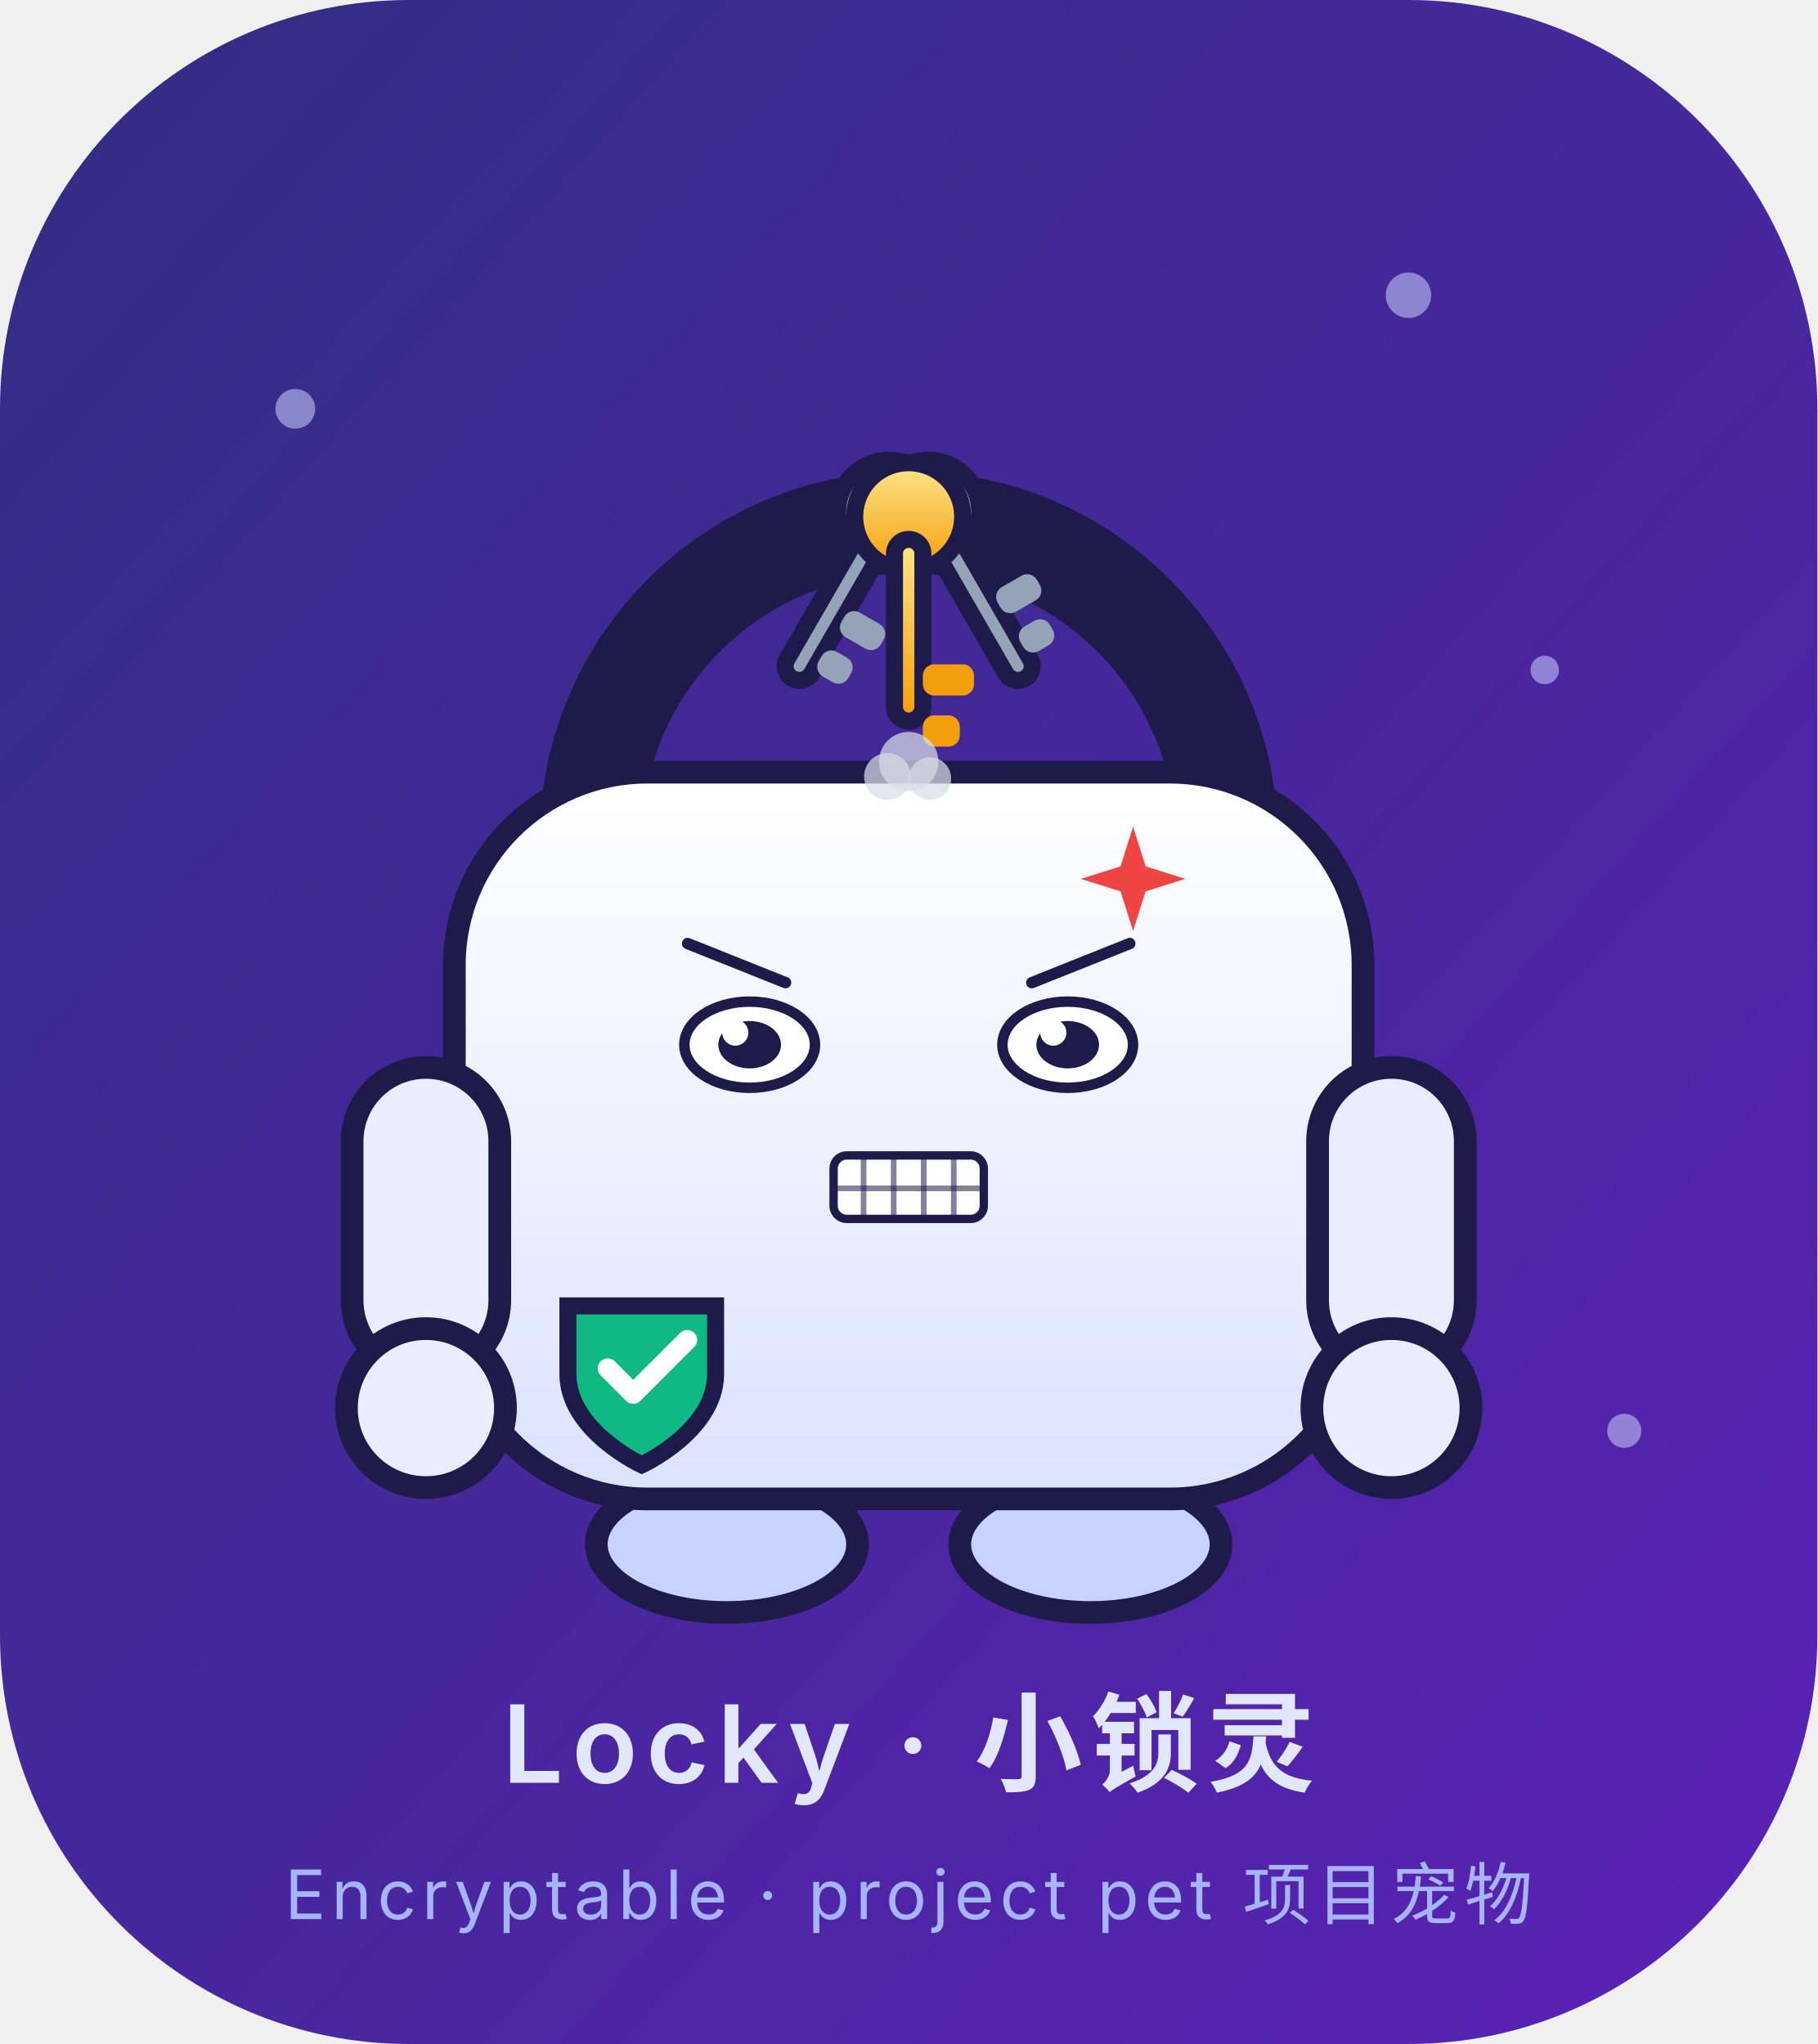
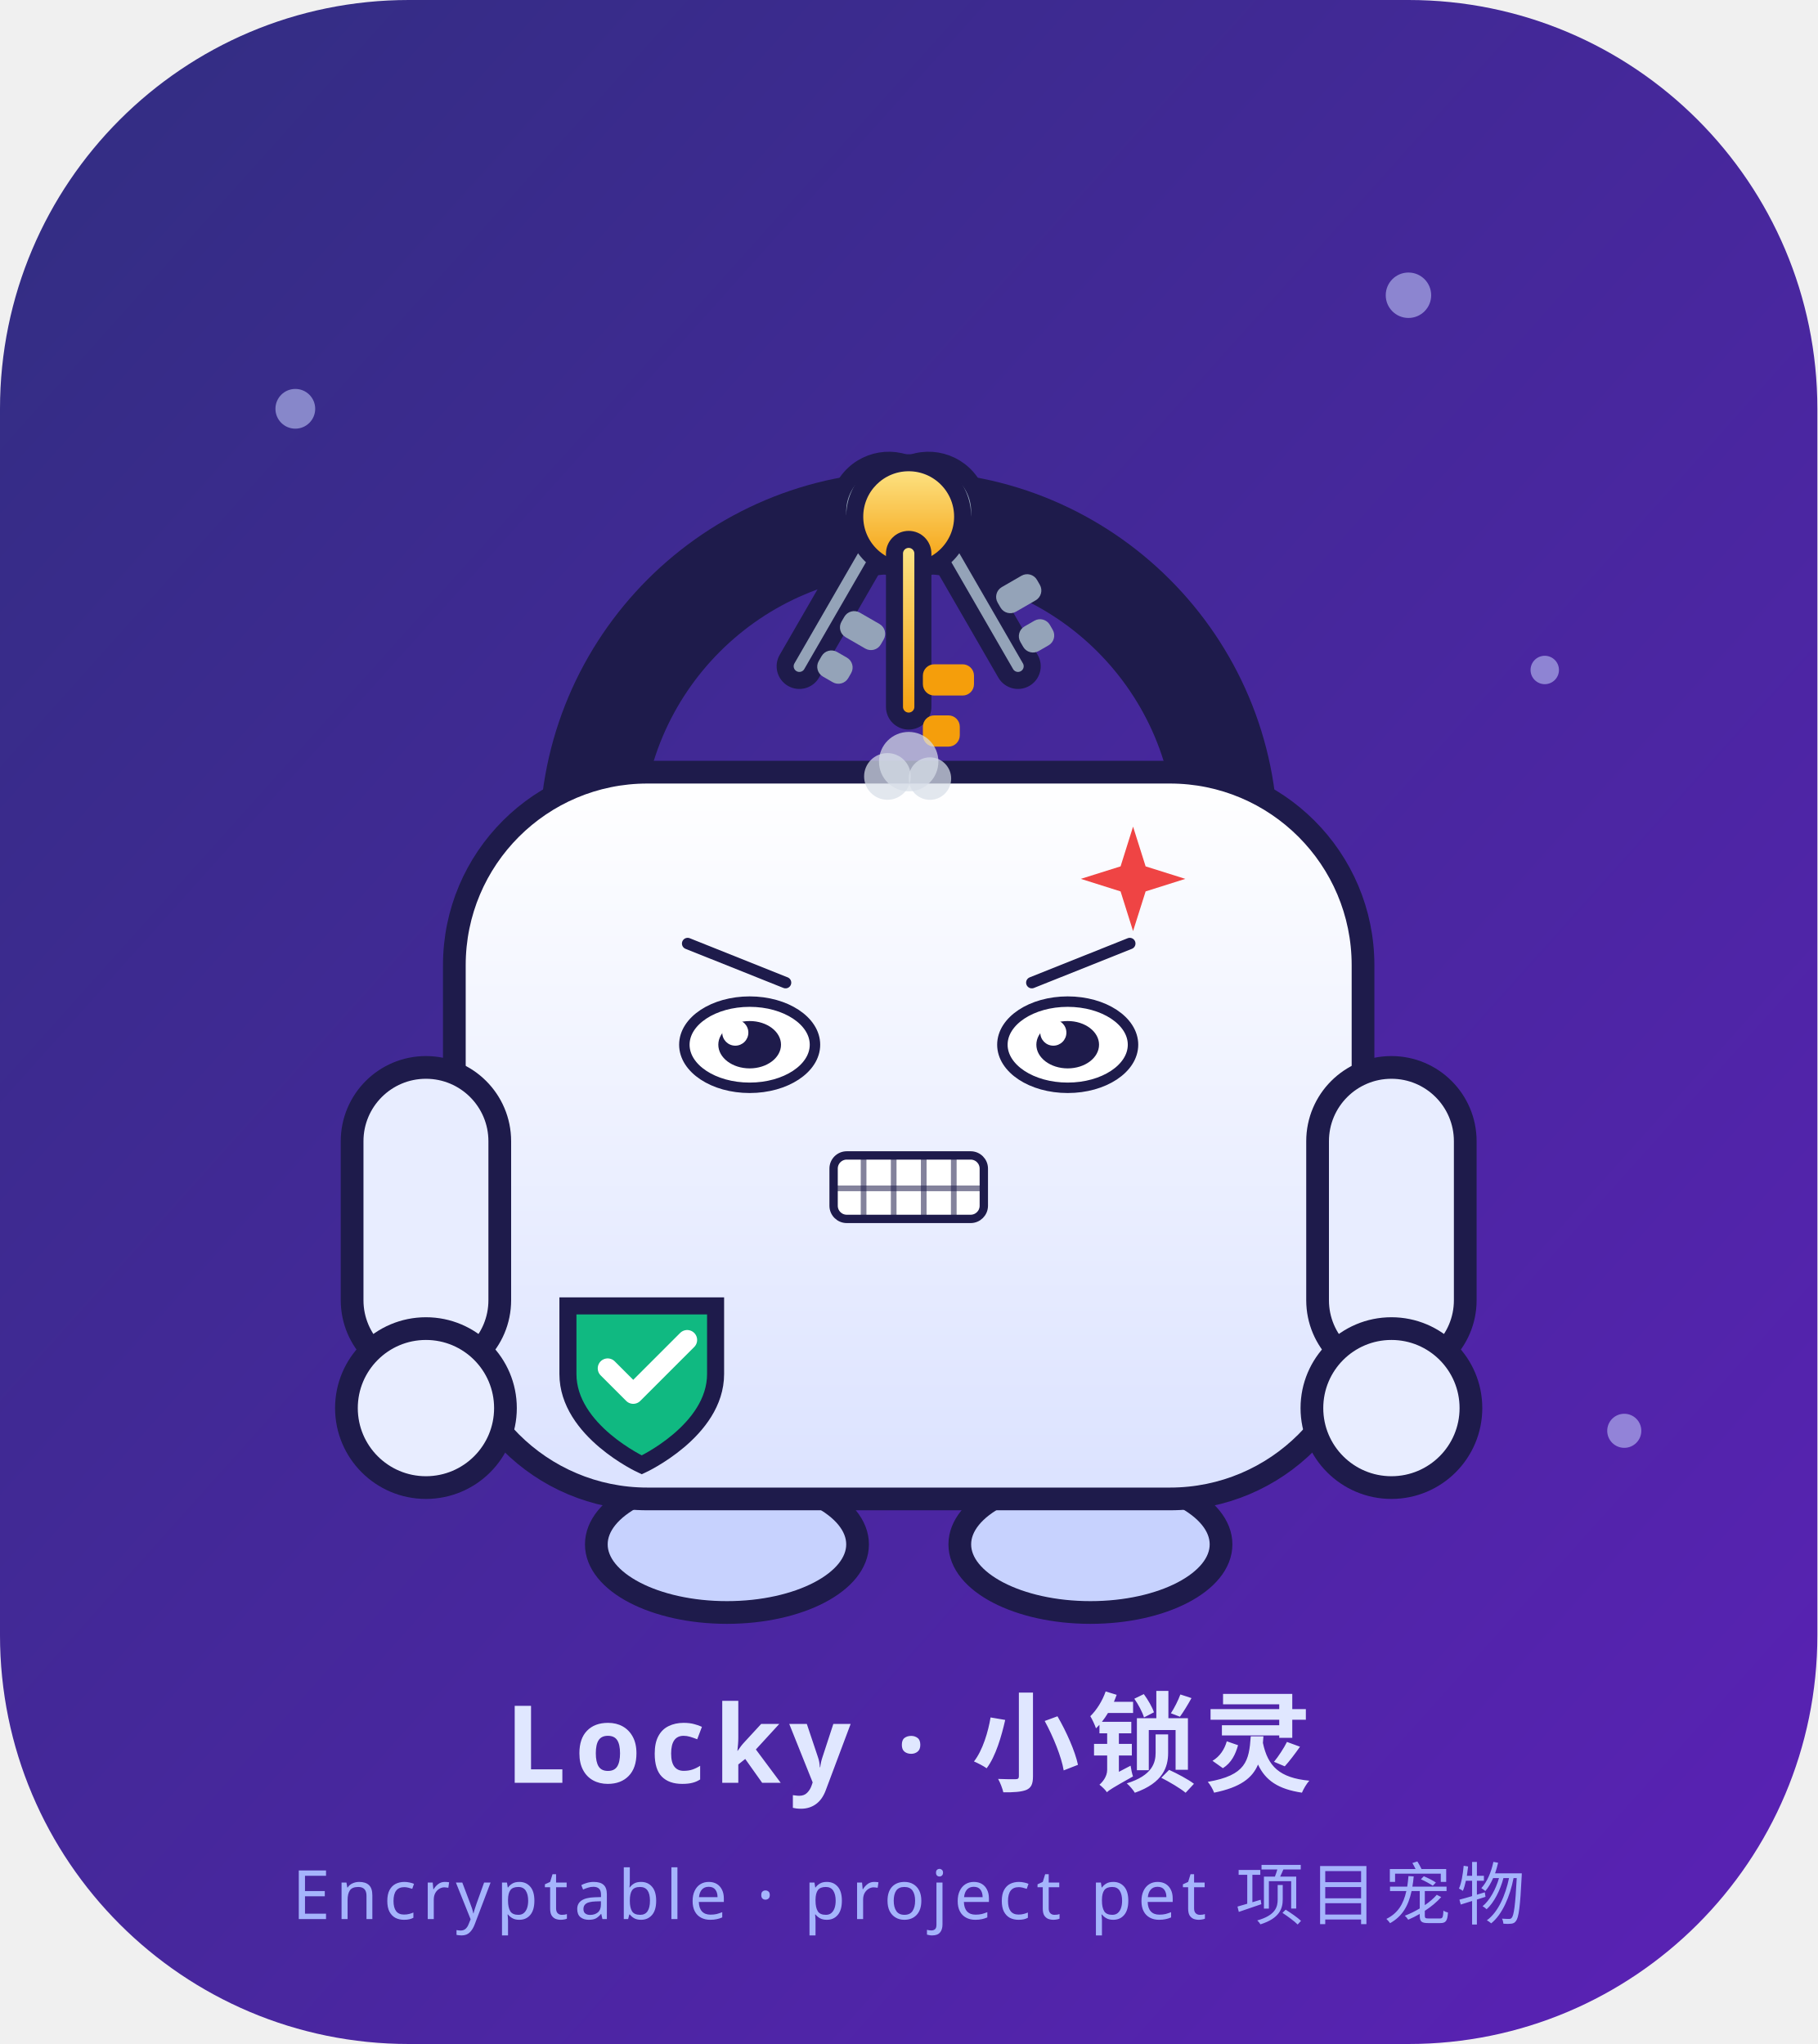
<svg xmlns="http://www.w3.org/2000/svg" viewBox="0 0 320 360" width="320" height="360" role="img" aria-label="Locky · 愤怒 Angry">
  <style>
.ex-motion { animation: ex-shake 0.24s ease-in-out infinite; transform-box: fill-box; transform-origin: 50% 50%; }
.ex-anim-tear { animation: ex-tear 1.8s ease-in infinite; transform-box: fill-box; transform-origin: center; }
.ex-anim-sweat { animation: ex-tear 1.5s ease-in infinite; transform-box: fill-box; transform-origin: center; }
.ex-anim-heart { animation: ex-heart 2.2s ease-out infinite; transform-box: fill-box; transform-origin: center; }
.ex-anim-spark { animation: ex-spark 1.9s ease-in-out infinite; transform-box: fill-box; transform-origin: center; }
.ex-anim-rain { animation: ex-rain 1.4s linear infinite; transform-box: fill-box; transform-origin: center; }
.ex-anim-confetti { animation: ex-confetti 2.4s linear infinite; transform-box: fill-box; transform-origin: center; }
.ex-anim-pulse { animation: ex-pulse 1.6s ease-in-out infinite; transform-box: fill-box; transform-origin: center; }
.ex-anim-knock { animation: ex-knock 0.55s ease-in-out infinite; transform-box: fill-box; transform-origin: center; }
.ex-anim-knockline { animation: ex-knockline 0.55s ease-out infinite; transform-box: fill-box; transform-origin: center; }
.ex-anim-palm { animation: ex-palm 0.9s ease-in-out infinite; transform-box: fill-box; transform-origin: center; }
.ex-anim-steam { animation: ex-steam 1.8s ease-out infinite; transform-box: fill-box; transform-origin: center; }
.ex-anim-shock { animation: ex-shock 0.5s ease-in-out infinite; transform-box: fill-box; transform-origin: center; }
.ex-anim-please { animation: ex-please 1.4s ease-in-out infinite; transform-box: fill-box; transform-origin: center; }
.ex-anim-drift { animation: ex-drift 4.5s ease-in-out infinite; transform-box: fill-box; transform-origin: center; }
@keyframes ex-shake { 0%,100% { transform: translateX(0); } 20% { transform: translateX(-6.26px); } 40% { transform: translateX(6.26px); } 60% { transform: translateX(-4.05px); } 80% { transform: translateX(2.58px); } }
@keyframes ex-tear { 0% { transform: translateY(0); opacity: 0; } 18% { opacity: 1; } 100% { transform: translateY(12.65px); opacity: 0; } }
@keyframes ex-heart { 0% { transform: translateY(0) scale(.65); opacity: 0; } 20% { opacity: 1; } 100% { transform: translateY(-20.7px) scale(1.15); opacity: 0; } }
@keyframes ex-spark { 0%,100% { transform: scale(.6) rotate(0deg); opacity: .3; } 50% { transform: scale(1.15) rotate(25deg); opacity: 1; } }
@keyframes ex-rain { 0% { transform: translateY(0); opacity: 0; } 20% { opacity: 1; } 100% { transform: translateY(13.8px); opacity: 0; } }
@keyframes ex-confetti { 0% { transform: translateY(-4.02px) rotate(0deg); opacity: 1; } 100% { transform: translateY(18.4px) rotate(200deg); opacity: 0; } }
@keyframes ex-pulse { 0%,100% { transform: scale(1); opacity: .35; } 50% { transform: scale(1.18); opacity: .7; } }
@keyframes ex-knock { 0%,100% { transform: translateX(5.17px); } 35% { transform: translateX(0); } }
@keyframes ex-knockline { 0%,100% { transform: scaleX(.6); opacity: .35; } 35% { transform: scaleX(1); opacity: 1; } }
@keyframes ex-palm { 0%,100% { transform: translateY(0) rotate(0deg); } 50% { transform: translateY(-1.38px) rotate(-4deg); } }
@keyframes ex-steam { 0% { transform: translateY(0); opacity: .7; } 100% { transform: translateY(-10.35px); opacity: 0; } }
@keyframes ex-shock { 0%,100% { transform: scaleX(.7); opacity: .4; } 50% { transform: scaleX(1.25); opacity: 1; } }
@keyframes ex-please { 0%,100% { transform: translateY(0); } 50% { transform: translateY(-2.07px); } }
@keyframes ex-drift { 0%,100% { transform: translateY(0); } 50% { transform: translateY(-2.3px); } }
@media (prefers-reduced-motion: reduce) {
  .ex-motion, [class*="ex-anim-"] { animation: none !important; }
}
</style>
  <g class="ex-motion ex-angry">
    <g class="ex-base">
      <defs>
        <linearGradient id="bg" x1="0" y1="0" x2="1" y2="1">
          <stop offset="0" stop-color="#312E81" />
          <stop offset="1" stop-color="#5B21B6" />
        </linearGradient>
        <linearGradient id="body" x1="0" y1="0" x2="0" y2="1">
          <stop offset="0" stop-color="#FFFFFF" />
          <stop offset="1" stop-color="#DBE2FF" />
        </linearGradient>
        <linearGradient id="keyGold" x1="0" y1="0" x2="0" y2="1">
          <stop offset="0" stop-color="#FDE68A" />
          <stop offset="1" stop-color="#F59E0B" />
        </linearGradient>
      </defs>
      <rect width="320" height="360" rx="72" fill="url(#bg)" />
      <g opacity="0.55" fill="#C7D2FE">
        <circle cx="52" cy="72" r="3.5" />
        <circle cx="272" cy="118" r="2.5" />
        <circle cx="248" cy="52" r="4" />
        <circle cx="70" cy="228" r="2.5" />
        <circle cx="286" cy="252" r="3" />
      </g>
      <g transform="translate(0,-10)">
        <ellipse cx="128" cy="282" rx="23" ry="12" fill="#C7D2FE" stroke="#1E1B4B" stroke-width="4" />
        <ellipse cx="192" cy="282" rx="23" ry="12" fill="#C7D2FE" stroke="#1E1B4B" stroke-width="4" />
        <path d="M104 158 A56 56 0 0 1 216 158" fill="none" stroke="#1E1B4B" stroke-width="18" stroke-linecap="round" />
        <g transform="rotate(-30 160 94)">
          <circle cx="160" cy="101" r="9" fill="#94A3B8" stroke="#1E1B4B" stroke-width="3" />
          <rect x="157.5" y="105" width="5" height="30" rx="2.5" fill="#94A3B8" stroke="#1E1B4B" stroke-width="3" />
          <rect x="162.5" y="119" width="8" height="5" rx="2" fill="#94A3B8" />
          <rect x="162.5" y="127" width="6" height="5" rx="2" fill="#94A3B8" />
        </g>
        <g transform="rotate(30 160 94)">
          <circle cx="160" cy="101" r="9" fill="#94A3B8" stroke="#1E1B4B" stroke-width="3" />
          <rect x="157.5" y="105" width="5" height="30" rx="2.5" fill="#94A3B8" stroke="#1E1B4B" stroke-width="3" />
          <rect x="162.5" y="119" width="8" height="5" rx="2" fill="#94A3B8" />
          <rect x="162.5" y="127" width="6" height="5" rx="2" fill="#94A3B8" />
        </g>
        <g>
          <circle cx="160" cy="101" r="9.5" fill="url(#keyGold)" stroke="#1E1B4B" stroke-width="3" />
          <rect x="157.5" y="105" width="5" height="32" rx="2.5" fill="url(#keyGold)" stroke="#1E1B4B" stroke-width="3" />
          <rect x="162.5" y="127" width="9" height="5.5" rx="2" fill="#F59E0B" />
          <rect x="162.5" y="136" width="6.5" height="5.5" rx="2" fill="#F59E0B" />
        </g>
        <rect x="80" y="146" width="160" height="128" rx="34" fill="url(#body)" stroke="#1E1B4B" stroke-width="4" />
        <rect x="62" y="198" width="26" height="54" rx="13" fill="#E8EDFF" stroke="#1E1B4B" stroke-width="4" />
        <rect x="232" y="198" width="26" height="54" rx="13" fill="#E8EDFF" stroke="#1E1B4B" stroke-width="4" />
        <circle cx="75" cy="258" r="14" fill="#E8EDFF" stroke="#1E1B4B" stroke-width="4" />
        <circle cx="245" cy="258" r="14" fill="#E8EDFF" stroke="#1E1B4B" stroke-width="4" />
        <path d="M100 240 h26 v12 c0 10 -13 16 -13 16 s-13 -6 -13 -16 z" fill="#10B981" stroke="#1E1B4B" stroke-width="3" />
        <path d="M107 251 l4.5 4.5 l9.5 -9.5" fill="none" stroke="#FFFFFF" stroke-width="3.5" stroke-linecap="round" stroke-linejoin="round" />
      </g>
-       <text x="160" y="314" text-anchor="middle" font-family="ui-sans-serif,-apple-system,'Segoe UI','Noto Sans SC','Microsoft YaHei',sans-serif" font-size="19" font-weight="600" fill="#E0E7FF" letter-spacing="1.5">Locky · 小锁灵</text>
-       <text x="160" y="338" text-anchor="middle" font-family="ui-sans-serif,-apple-system,'Segoe UI','Noto Sans SC','Microsoft YaHei',sans-serif" font-size="12" fill="#A5B4FC" letter-spacing="1">Encryptable · project pet 项目宠物</text>
+       <text x="160" y="314" text-anchor="middle" font-family="'Noto Sans SC','Source Han Sans SC',sans-serif" font-size="19" font-weight="600" fill="#E0E7FF" letter-spacing="1.5">Locky · 小锁灵</text>
+       <text x="160" y="338" text-anchor="middle" font-family="'Noto Sans SC','Source Han Sans SC',sans-serif" font-size="12" fill="#A5B4FC" letter-spacing="1">Encryptable · project pet 项目宠物</text>
    </g>
    <g class="ex-face">
      <path d="M 121.08,166.18 L 138.32,173.07" stroke="#1E1B4B" stroke-width="2.01" stroke-linecap="round" />
      <path d="M 198.93,166.18 L 181.68,173.07" stroke="#1E1B4B" stroke-width="2.01" stroke-linecap="round" />
      <ellipse cx="132" cy="184" rx="11.5" ry="7.59" fill="#FFFFFF" stroke="#1E1B4B" stroke-width="1.84" />
      <ellipse cx="132" cy="184" rx="5.52" ry="4.17" fill="#1E1B4B" />
      <circle cx="129.47" cy="181.87" r="2.3" fill="#FFFFFF" />
      <ellipse cx="188" cy="184" rx="11.5" ry="7.59" fill="#FFFFFF" stroke="#1E1B4B" stroke-width="1.84" />
      <ellipse cx="188" cy="184" rx="5.52" ry="4.17" fill="#1E1B4B" />
      <circle cx="185.47" cy="181.87" r="2.3" fill="#FFFFFF" />
      <rect x="146.78" y="203.5" width="26.45" height="11.18" rx="2.32" fill="#FFFFFF" stroke="#1E1B4B" stroke-width="1.47" />
      <path d="M 152.06,203.5 L 152.06,214.68" stroke="#1E1B4B" stroke-width="1" opacity=".55" />
      <path d="M 157.36,203.5 L 157.36,214.68" stroke="#1E1B4B" stroke-width="1" opacity=".55" />
      <path d="M 162.65,203.5 L 162.65,214.68" stroke="#1E1B4B" stroke-width="1" opacity=".55" />
      <path d="M 167.94,203.5 L 167.94,214.68" stroke="#1E1B4B" stroke-width="1" opacity=".55" />
      <path d="M 146.78,209.3 L 173.22,209.3" stroke="#1E1B4B" stroke-width="1" opacity=".55" />
      <g class="ex-anim-pulse">
        <path d="M 199.51,145.59 L 201.72,152.59 L 208.71,154.79 L 201.72,157 L 199.51,163.99 L 197.31,157 L 190.31,154.79 L 197.31,152.59 Z" fill="#EF4444" />
      </g>
      <g transform="translate(156.26 136.75)">
        <circle class="ex-anim-steam" style="animation-delay:0.0s" r="4.11" fill="#D7DEE8" opacity=".72" />
      </g>
      <g transform="translate(160 134.14)">
        <circle class="ex-anim-steam" style="animation-delay:0.28s" r="5.23" fill="#D7DEE8" opacity=".72" />
      </g>
      <g transform="translate(163.74 137.13)">
        <circle class="ex-anim-steam" style="animation-delay:0.56s" r="3.74" fill="#D7DEE8" opacity=".72" />
      </g>
    </g>
  </g>
</svg>
